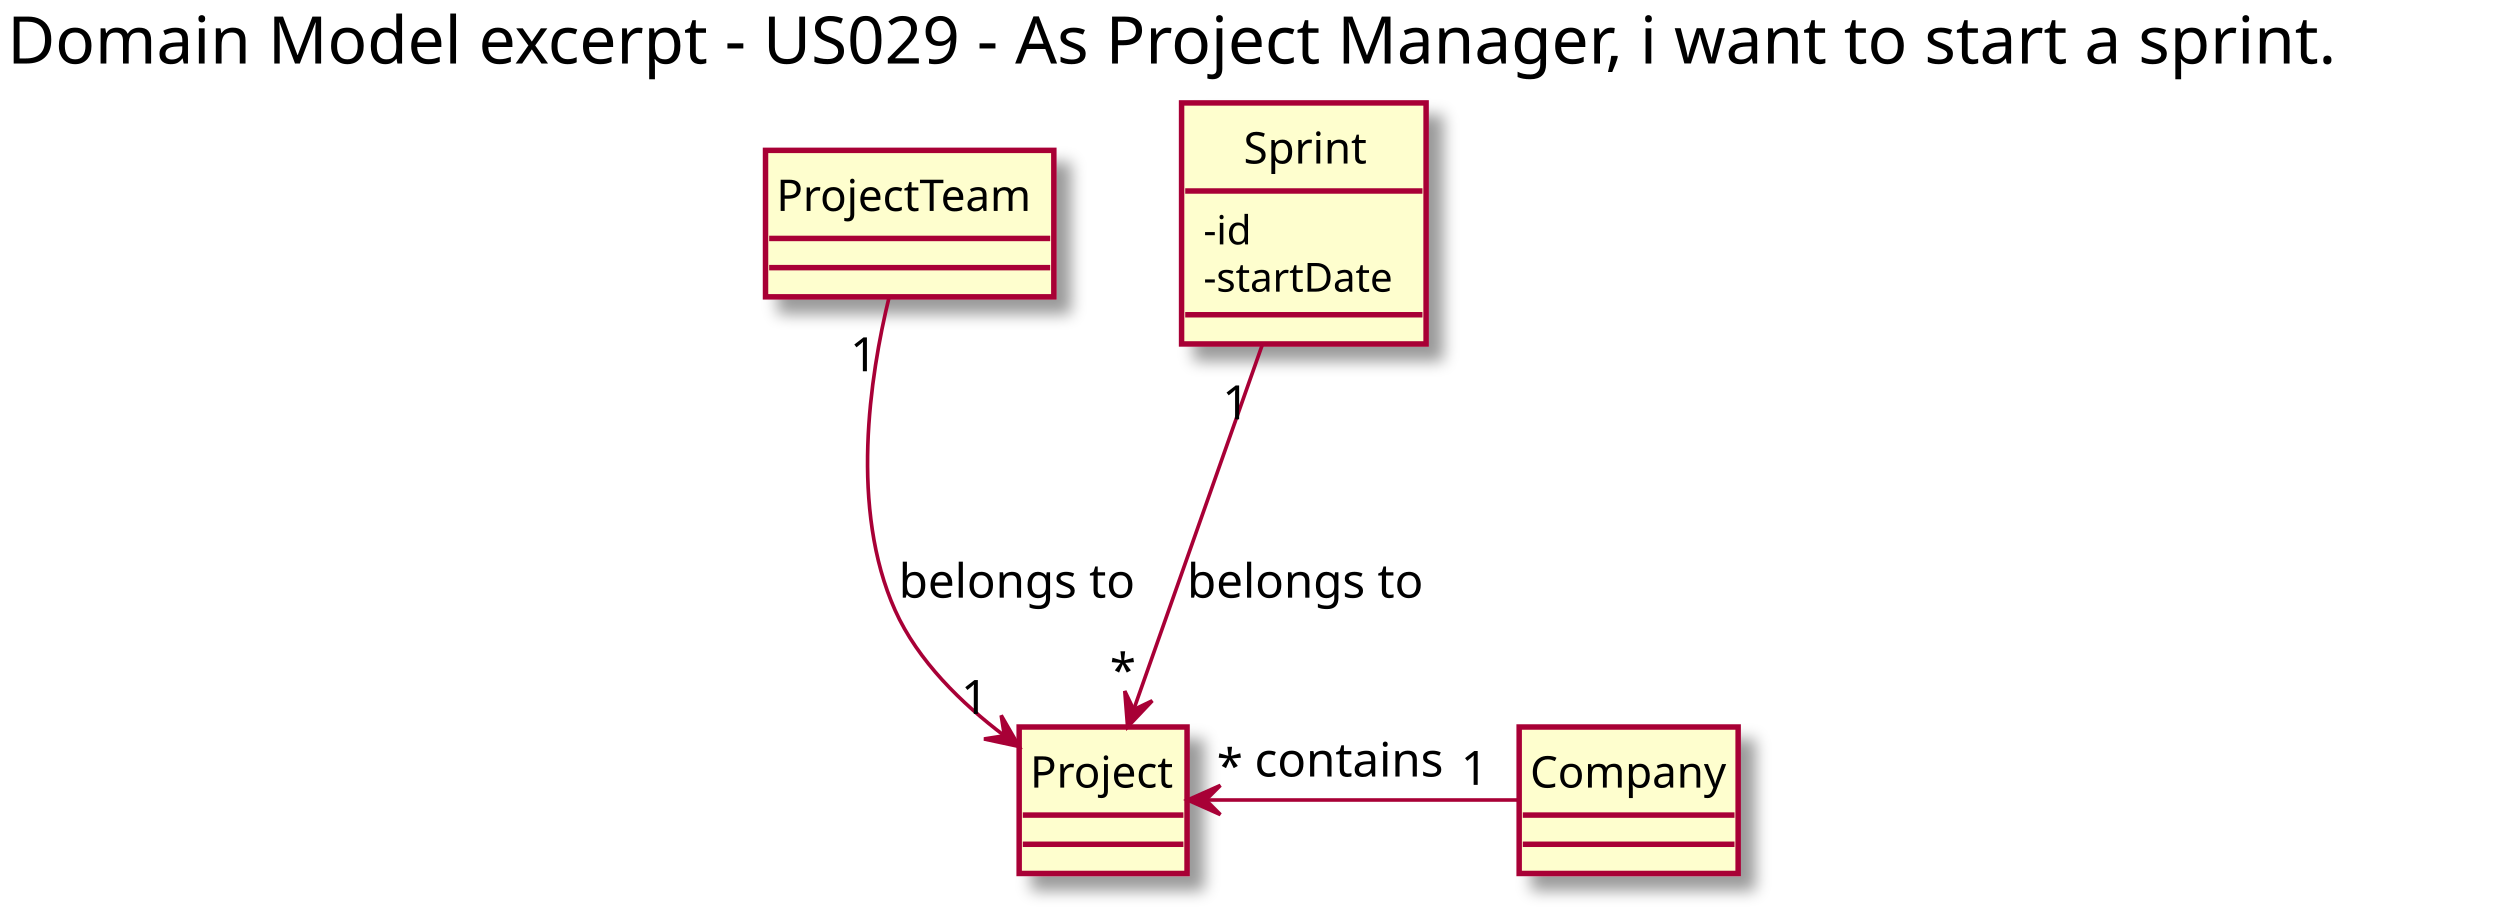
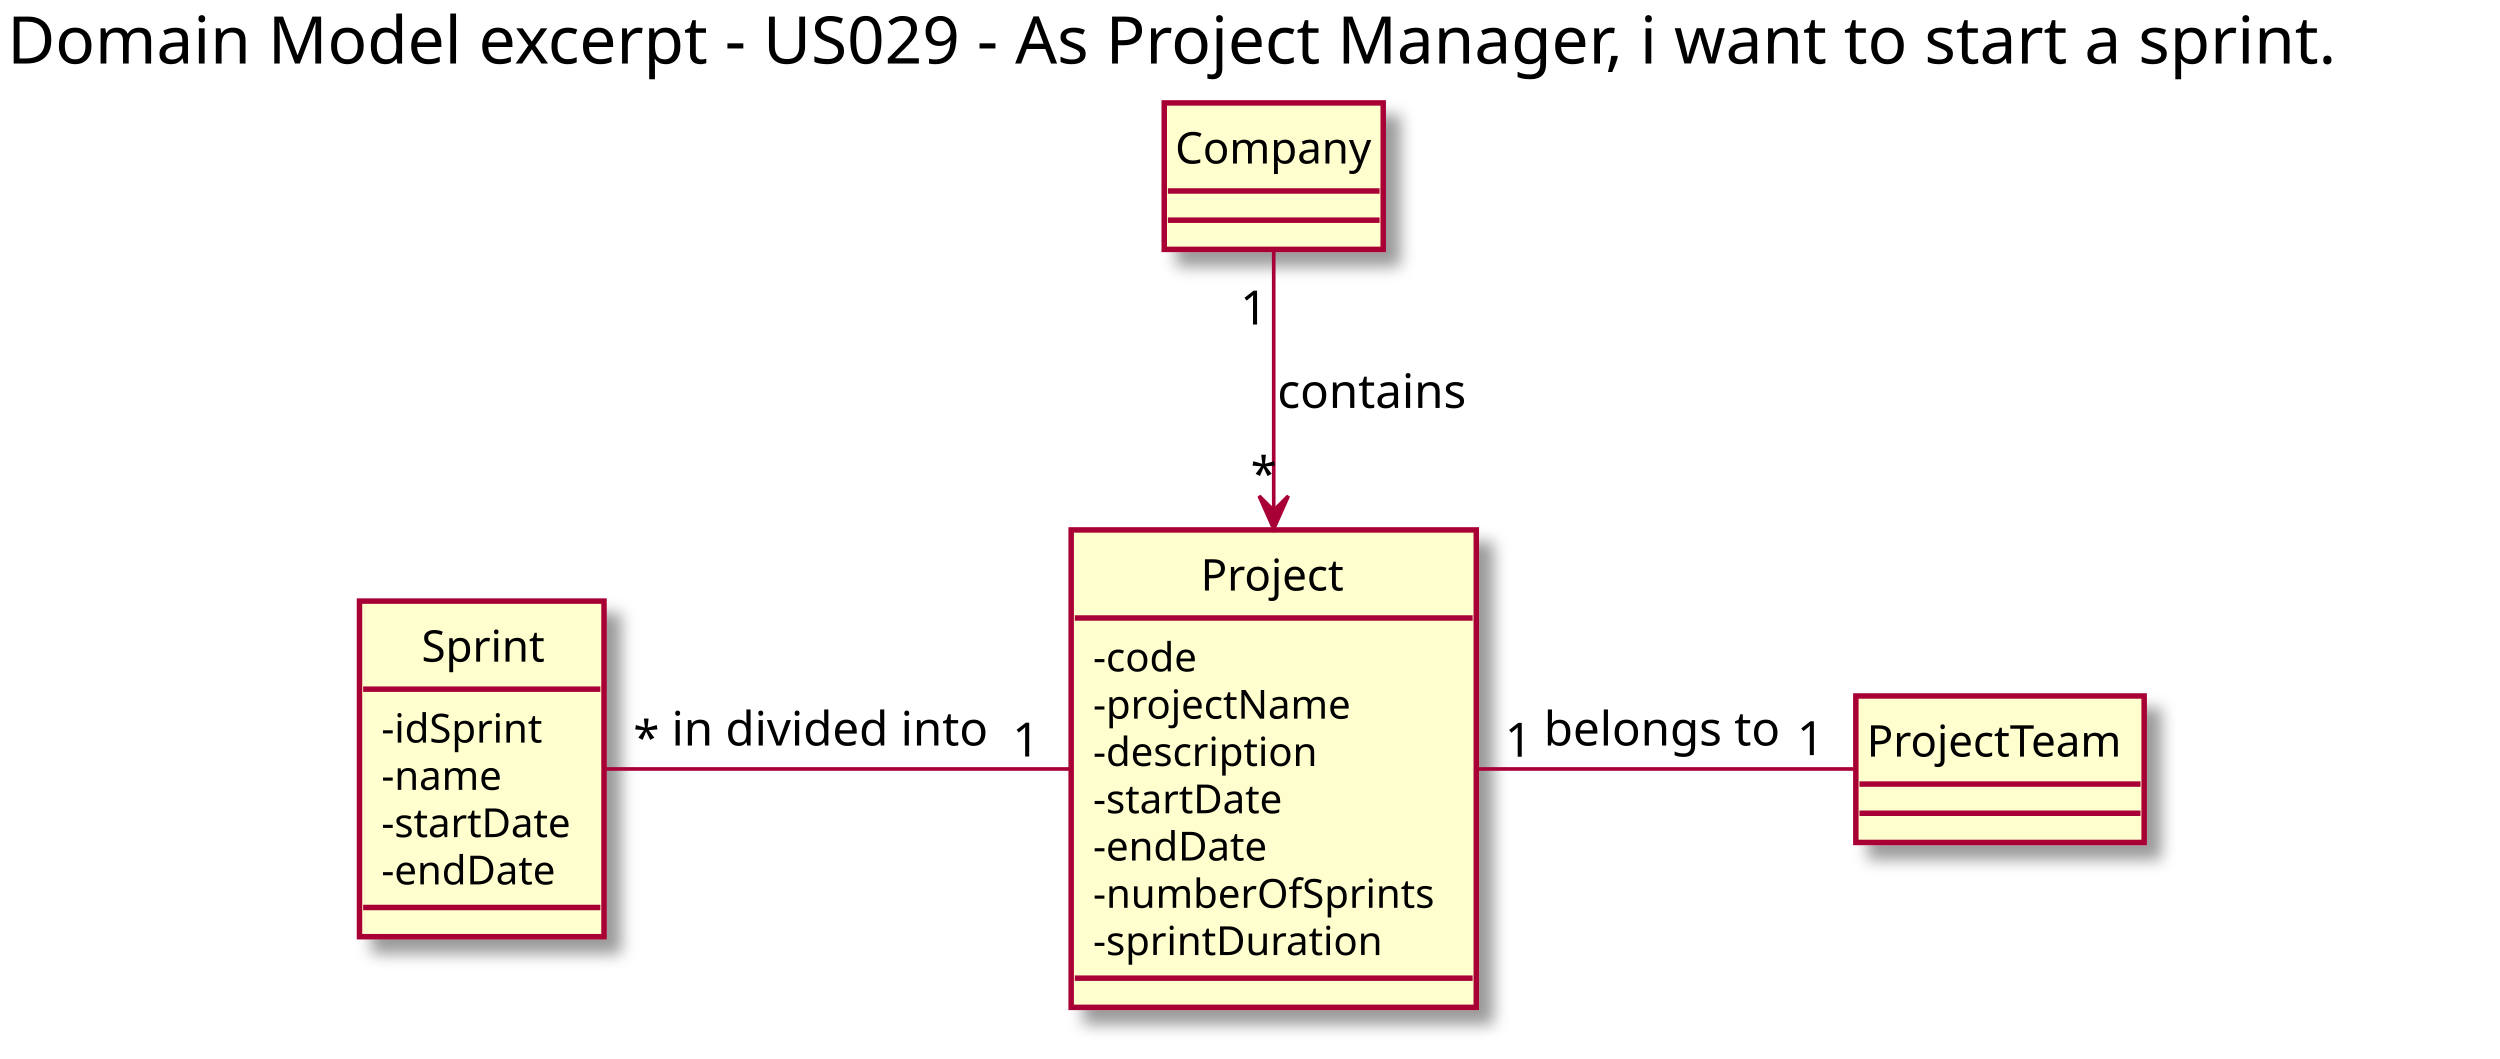
- <svg xmlns="http://www.w3.org/2000/svg" contentScriptType="application/ecmascript" contentStyleType="text/css" height="253px" preserveAspectRatio="none" style="width:685px;height:253px;background:#FFFFFF;" version="1.1" viewBox="0 0 685 253" width="685px" zoomAndPan="magnify">
+ <svg xmlns="http://www.w3.org/2000/svg" contentScriptType="application/ecmascript" contentStyleType="text/css" height="290px" preserveAspectRatio="none" style="width:685px;height:290px;background:#FFFFFF;" version="1.1" viewBox="0 0 685 290" width="685px" zoomAndPan="magnify">
  <defs>
-     <filter height="300%" id="fioeu6jnrui1m" width="300%" x="-1" y="-1">
+     <filter height="300%" id="f8d783oxcpz9c" width="300%" x="-1" y="-1">
      <feGaussianBlur result="blurOut" stdDeviation="2.0" />
      <feColorMatrix in="blurOut" result="blurOut2" type="matrix" values="0 0 0 0 0 0 0 0 0 0 0 0 0 0 0 0 0 0 .4 0" />
      <feOffset dx="4.0" dy="4.0" in="blurOut2" result="blurOut3" />
      <feBlend in="SourceGraphic" in2="blurOut3" mode="normal" />
    </filter>
  </defs>
  <g>
    <text fill="#000000" font-family="sans-serif" font-size="18" lengthAdjust="spacing" textLength="676" x="2" y="17.402">Domain Model excerpt - US029 - As Project Manager, i want to start a sprint.</text>
-     <rect codeLine="9" fill="#FEFECE" filter="url(#fioeu6jnrui1m)" height="40.133" id="Company" style="stroke:#A80036;stroke-width:1.5;" width="60" x="416.25" y="199.199" />
-     <text fill="#000000" font-family="sans-serif" font-size="12" lengthAdjust="spacing" textLength="54" x="419.25" y="215.801">Company</text>
-     <line style="stroke:#A80036;stroke-width:1.5;" x1="417.25" x2="475.25" y1="223.332" y2="223.332" />
-     <line style="stroke:#A80036;stroke-width:1.5;" x1="417.25" x2="475.25" y1="231.332" y2="231.332" />
-     <rect codeLine="11" fill="#FEFECE" filter="url(#fioeu6jnrui1m)" height="40.133" id="Project" style="stroke:#A80036;stroke-width:1.5;" width="46" x="279.25" y="199.199" />
-     <text fill="#000000" font-family="sans-serif" font-size="12" lengthAdjust="spacing" textLength="40" x="282.25" y="215.801">Project</text>
-     <line style="stroke:#A80036;stroke-width:1.5;" x1="280.25" x2="324.25" y1="223.332" y2="223.332" />
-     <line style="stroke:#A80036;stroke-width:1.5;" x1="280.25" x2="324.25" y1="231.332" y2="231.332" />
-     <rect codeLine="15" fill="#FEFECE" filter="url(#fioeu6jnrui1m)" height="40.133" id="ProjectTeam" style="stroke:#A80036;stroke-width:1.5;" width="79" x="209.75" y="41.199" />
-     <text fill="#000000" font-family="sans-serif" font-size="12" lengthAdjust="spacing" textLength="73" x="212.75" y="57.801">ProjectTeam</text>
-     <line style="stroke:#A80036;stroke-width:1.5;" x1="210.75" x2="287.75" y1="65.332" y2="65.332" />
-     <line style="stroke:#A80036;stroke-width:1.5;" x1="210.75" x2="287.75" y1="73.332" y2="73.332" />
-     <rect codeLine="18" fill="#FEFECE" filter="url(#fioeu6jnrui1m)" height="66.043" id="Sprint" style="stroke:#A80036;stroke-width:1.5;" width="67" x="323.75" y="28.199" />
-     <text fill="#000000" font-family="sans-serif" font-size="12" lengthAdjust="spacing" textLength="33" x="340.75" y="44.801">Sprint</text>
-     <line style="stroke:#A80036;stroke-width:1.5;" x1="324.75" x2="389.75" y1="52.332" y2="52.332" />
-     <text fill="#000000" font-family="sans-serif" font-size="11" lengthAdjust="spacing" textLength="16" x="329.75" y="66.967">-id</text>
-     <text fill="#000000" font-family="sans-serif" font-size="11" lengthAdjust="spacing" textLength="55" x="329.75" y="79.922">-startDate</text>
-     <line style="stroke:#A80036;stroke-width:1.5;" x1="324.75" x2="389.75" y1="86.242" y2="86.242" />
-     <path codeLine="24" d="M330.48,219.199 C355.17,219.199 390.94,219.199 416.16,219.199 " fill="none" id="Project-backto-Company" style="stroke:#A80036;stroke-width:1.0;" />
-     <polygon fill="#A80036" points="325.39,219.199,334.39,223.199,330.39,219.199,334.39,215.199,325.39,219.199" style="stroke:#A80036;stroke-width:1.0;" />
-     <text fill="#000000" font-family="sans-serif" font-size="13" lengthAdjust="spacing" textLength="54" x="343.75" y="212.768">contains</text>
-     <text fill="#000000" font-family="sans-serif" font-size="13" lengthAdjust="spacing" textLength="6" x="333.395" y="214.498">*</text>
-     <text fill="#000000" font-family="sans-serif" font-size="13" lengthAdjust="spacing" textLength="8" x="400.277" y="215.054">1</text>
-     <path codeLine="25" d="M275.06,201.489 C263.6,192.829 251.48,181.129 245.25,167.199 C232.82,139.389 238.31,103.179 243.63,81.359 " fill="none" id="Project-backto-ProjectTeam" style="stroke:#A80036;stroke-width:1.0;" />
-     <polygon fill="#A80036" points="279.25,204.539,274.328,196.009,275.208,201.597,269.62,202.477,279.25,204.539" style="stroke:#A80036;stroke-width:1.0;" />
-     <text fill="#000000" font-family="sans-serif" font-size="13" lengthAdjust="spacing" textLength="67" x="246.25" y="163.768">belongs to</text>
-     <text fill="#000000" font-family="sans-serif" font-size="13" lengthAdjust="spacing" textLength="8" x="263.319" y="195.624">1</text>
-     <text fill="#000000" font-family="sans-serif" font-size="13" lengthAdjust="spacing" textLength="8" x="232.924" y="101.732">1</text>
-     <path codeLine="26" d="M345.85,94.519 C335.37,124.259 320.06,167.689 310.65,194.379 " fill="none" id="Sprint-to-Project" style="stroke:#A80036;stroke-width:1.0;" />
-     <polygon fill="#A80036" points="308.96,199.159,315.731,192.007,310.626,194.445,308.188,189.341,308.96,199.159" style="stroke:#A80036;stroke-width:1.0;" />
-     <text fill="#000000" font-family="sans-serif" font-size="13" lengthAdjust="spacing" textLength="67" x="325.25" y="163.768">belongs to</text>
-     <text fill="#000000" font-family="sans-serif" font-size="13" lengthAdjust="spacing" textLength="8" x="334.914" y="114.894">1</text>
-     <text fill="#000000" font-family="sans-serif" font-size="13" lengthAdjust="spacing" textLength="6" x="304.096" y="188.321">*</text>
+     <rect codeLine="9" fill="#FEFECE" filter="url(#f8d783oxcpz9c)" height="40.133" id="Company" style="stroke:#A80036;stroke-width:1.5;" width="60" x="319" y="28.199" />
+     <text fill="#000000" font-family="sans-serif" font-size="12" lengthAdjust="spacing" textLength="54" x="322" y="44.801">Company</text>
+     <line style="stroke:#A80036;stroke-width:1.5;" x1="320" x2="378" y1="52.332" y2="52.332" />
+     <line style="stroke:#A80036;stroke-width:1.5;" x1="320" x2="378" y1="60.332" y2="60.332" />
+     <rect codeLine="11" fill="#FEFECE" filter="url(#f8d783oxcpz9c)" height="130.818" id="Project" style="stroke:#A80036;stroke-width:1.5;" width="111" x="293.5" y="145.199" />
+     <text fill="#000000" font-family="sans-serif" font-size="12" lengthAdjust="spacing" textLength="40" x="329" y="161.801">Project</text>
+     <line style="stroke:#A80036;stroke-width:1.5;" x1="294.5" x2="403.5" y1="169.332" y2="169.332" />
+     <text fill="#000000" font-family="sans-serif" font-size="11" lengthAdjust="spacing" textLength="32" x="299.5" y="183.967">-code</text>
+     <text fill="#000000" font-family="sans-serif" font-size="11" lengthAdjust="spacing" textLength="74" x="299.5" y="196.922">-projectName</text>
+     <text fill="#000000" font-family="sans-serif" font-size="11" lengthAdjust="spacing" textLength="67" x="299.5" y="209.877">-description</text>
+     <text fill="#000000" font-family="sans-serif" font-size="11" lengthAdjust="spacing" textLength="55" x="299.5" y="222.832">-startDate</text>
+     <text fill="#000000" font-family="sans-serif" font-size="11" lengthAdjust="spacing" textLength="50" x="299.5" y="235.787">-endDate</text>
+     <text fill="#000000" font-family="sans-serif" font-size="11" lengthAdjust="spacing" textLength="99" x="299.5" y="248.742">-numberOfSprints</text>
+     <text fill="#000000" font-family="sans-serif" font-size="11" lengthAdjust="spacing" textLength="85" x="299.5" y="261.697">-sprintDuration</text>
+     <line style="stroke:#A80036;stroke-width:1.5;" x1="294.5" x2="403.5" y1="268.018" y2="268.018" />
+     <rect codeLine="20" fill="#FEFECE" filter="url(#f8d783oxcpz9c)" height="40.133" id="ProjectTeam" style="stroke:#A80036;stroke-width:1.5;" width="79" x="508.5" y="190.699" />
+     <text fill="#000000" font-family="sans-serif" font-size="12" lengthAdjust="spacing" textLength="73" x="511.5" y="207.301">ProjectTeam</text>
+     <line style="stroke:#A80036;stroke-width:1.5;" x1="509.5" x2="586.5" y1="214.832" y2="214.832" />
+     <line style="stroke:#A80036;stroke-width:1.5;" x1="509.5" x2="586.5" y1="222.832" y2="222.832" />
+     <rect codeLine="22" fill="#FEFECE" filter="url(#f8d783oxcpz9c)" height="91.953" id="Sprint" style="stroke:#A80036;stroke-width:1.5;" width="67" x="98.5" y="164.699" />
+     <text fill="#000000" font-family="sans-serif" font-size="12" lengthAdjust="spacing" textLength="33" x="115.5" y="181.301">Sprint</text>
+     <line style="stroke:#A80036;stroke-width:1.5;" x1="99.5" x2="164.5" y1="188.832" y2="188.832" />
+     <text fill="#000000" font-family="sans-serif" font-size="11" lengthAdjust="spacing" textLength="48" x="104.5" y="203.467">-idSprint</text>
+     <text fill="#000000" font-family="sans-serif" font-size="11" lengthAdjust="spacing" textLength="35" x="104.5" y="216.422">-name</text>
+     <text fill="#000000" font-family="sans-serif" font-size="11" lengthAdjust="spacing" textLength="55" x="104.5" y="229.377">-startDate</text>
+     <text fill="#000000" font-family="sans-serif" font-size="11" lengthAdjust="spacing" textLength="50" x="104.5" y="242.332">-endDate</text>
+     <line style="stroke:#A80036;stroke-width:1.5;" x1="99.5" x2="164.5" y1="248.652" y2="248.652" />
+     <path codeLine="30" d="M349,68.239 C349,85.989 349,113.569 349,139.689 " fill="none" id="Company-to-Project" style="stroke:#A80036;stroke-width:1.0;" />
+     <polygon fill="#A80036" points="349,144.889,353,135.889,349,139.889,345,135.889,349,144.889" style="stroke:#A80036;stroke-width:1.0;" />
+     <text fill="#000000" font-family="sans-serif" font-size="13" lengthAdjust="spacing" textLength="54" x="350" y="111.768">contains</text>
+     <text fill="#000000" font-family="sans-serif" font-size="13" lengthAdjust="spacing" textLength="8" x="339.825" y="88.924">1</text>
+     <text fill="#000000" font-family="sans-serif" font-size="13" lengthAdjust="spacing" textLength="6" x="342.672" y="134.466">*</text>
+     <path codeLine="31" d="M404.7,210.699 C437.7,210.699 478.73,210.699 508.42,210.699 " fill="none" id="Project-ProjectTeam" style="stroke:#A80036;stroke-width:1.0;" />
+     <text fill="#000000" font-family="sans-serif" font-size="13" lengthAdjust="spacing" textLength="67" x="423" y="204.268">belongs to</text>
+     <text fill="#000000" font-family="sans-serif" font-size="13" lengthAdjust="spacing" textLength="8" x="412.349" y="207.338">1</text>
+     <text fill="#000000" font-family="sans-serif" font-size="13" lengthAdjust="spacing" textLength="8" x="492.385" y="206.901">1</text>
+     <path codeLine="32" d="M165.91,210.699 C200,210.699 253.13,210.699 293.4,210.699 " fill="none" id="Sprint-Project" style="stroke:#A80036;stroke-width:1.0;" />
+     <text fill="#000000" font-family="sans-serif" font-size="13" lengthAdjust="spacing" textLength="91" x="184" y="204.268">in divided into</text>
+     <text fill="#000000" font-family="sans-serif" font-size="13" lengthAdjust="spacing" textLength="6" x="173.523" y="206.758">*</text>
+     <text fill="#000000" font-family="sans-serif" font-size="13" lengthAdjust="spacing" textLength="8" x="277.391" y="207.293">1</text>
  </g>
</svg>
